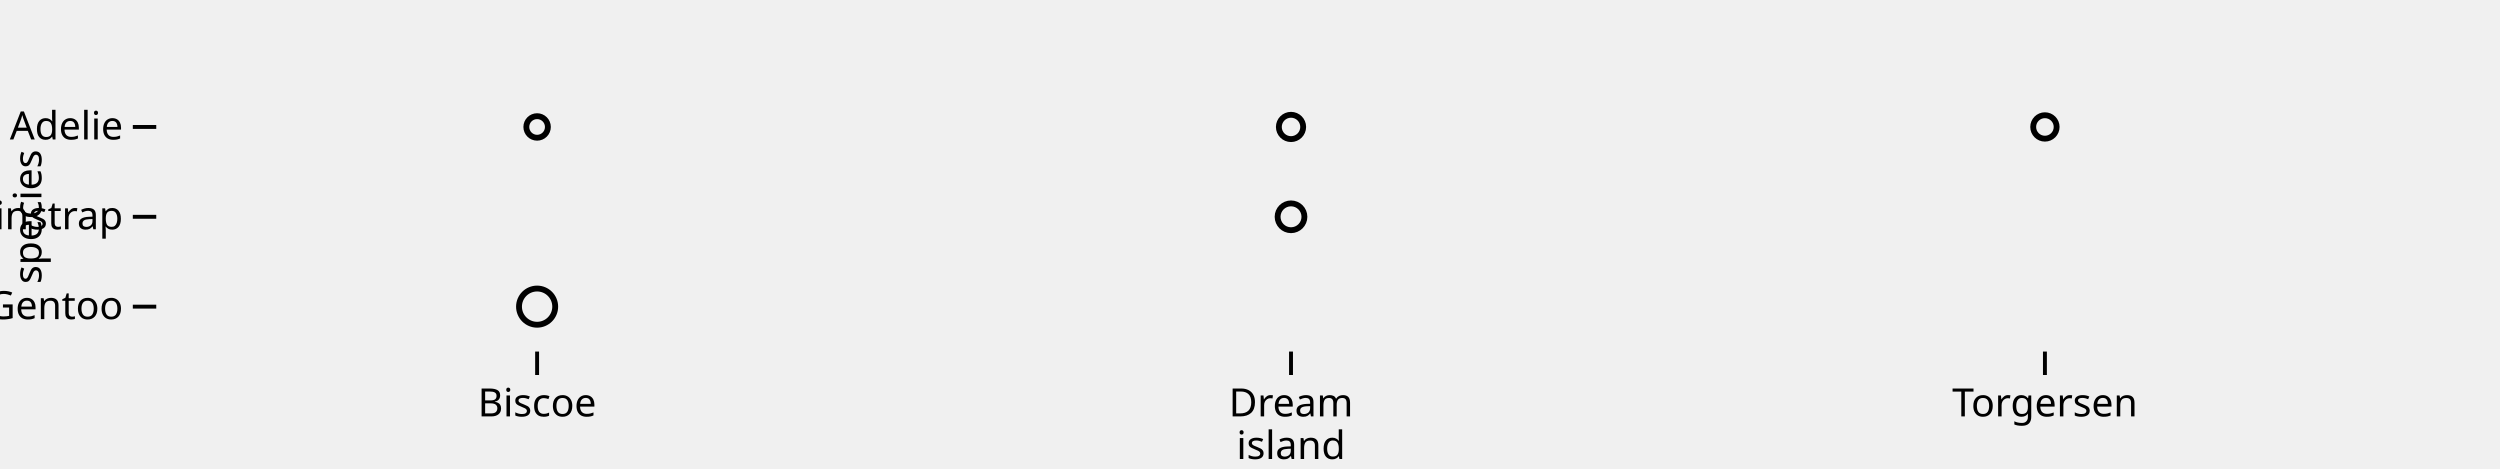
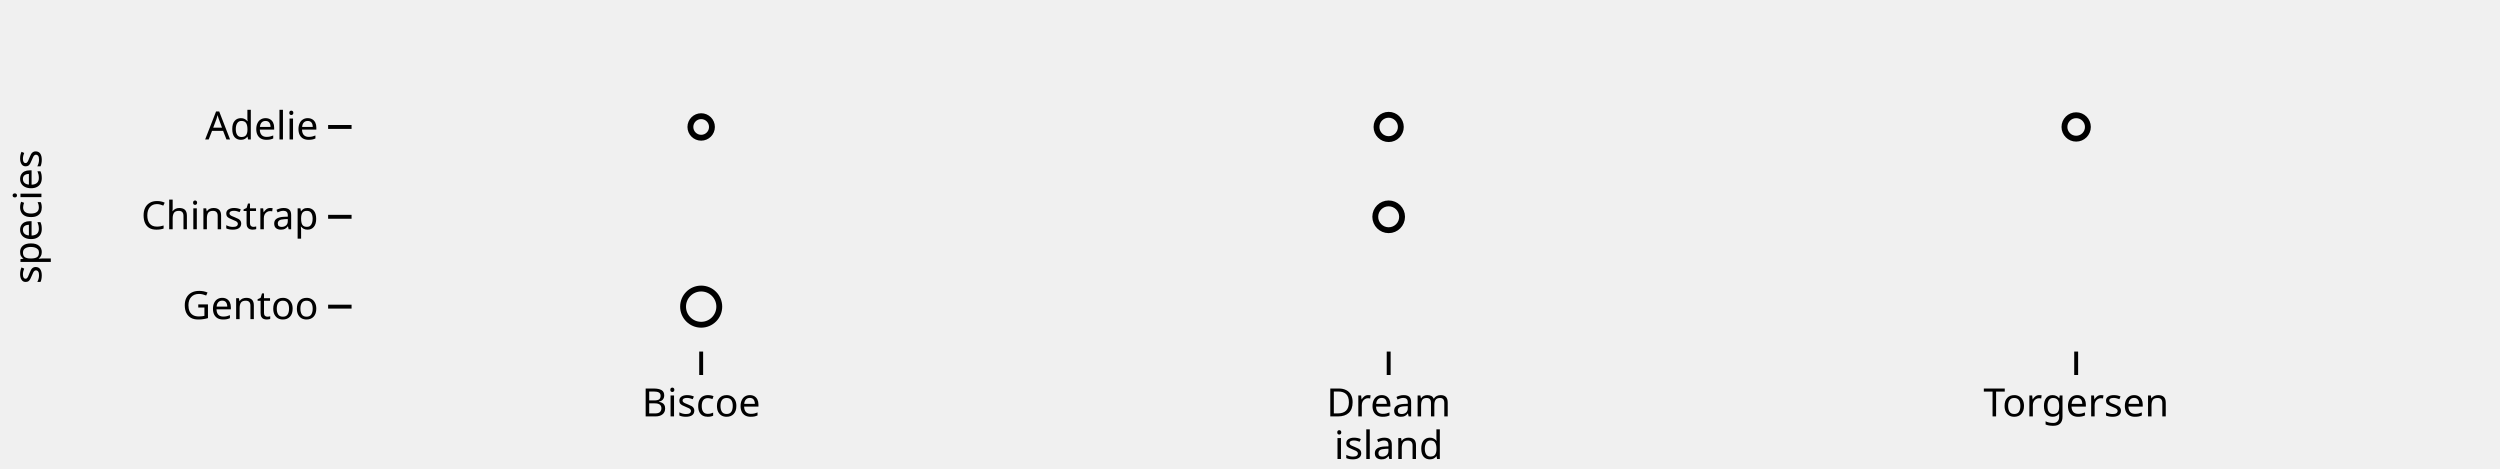
<svg xmlns="http://www.w3.org/2000/svg" class="plot" fill="currentColor" font-family="system-ui, sans-serif" font-size="10" text-anchor="middle" width="640" height="120" viewBox="0 0 640 120">
  <style>
    .plot {
      display: block;
      background: white;
      height: auto;
      height: intrinsic;
      max-width: 100%;
    }

    .plot text,
    .plot tspan {
      white-space: pre;
    }
  </style>
  <g aria-label="y-axis tick" fill="none" stroke="currentColor" transform="translate(0,0.5)">
-     <path transform="translate(40,32)" d="M0,0L-6,0" />
-     <path transform="translate(40,55)" d="M0,0L-6,0" />
-     <path transform="translate(40,78)" d="M0,0L-6,0" />
+     <path transform="translate(90,32)" d="M0,0L-6,0" />
+     <path transform="translate(90,55)" d="M0,0L-6,0" />
+     <path transform="translate(90,78)" d="M0,0L-6,0" />
  </g>
  <g aria-label="y-axis tick label" text-anchor="end" transform="translate(-8.5,0.5)">
-     <text y="0.32em" transform="translate(40,32)">Adelie</text>
-     <text y="0.32em" transform="translate(40,55)">Chinstrap</text>
-     <text y="0.32em" transform="translate(40,78)">Gentoo</text>
+     <text y="0.32em" transform="translate(90,32)">Adelie</text>
+     <text y="0.32em" transform="translate(90,55)">Chinstrap</text>
+     <text y="0.32em" transform="translate(90,78)">Gentoo</text>
  </g>
-   <g aria-label="y-axis label" transform="translate(-36.5,0.5)">
-     <text y="0.71em" transform="translate(40,55) rotate(-90)">species</text>
+   <g aria-label="y-axis label" transform="translate(-86.5,0.5)">
+     <text y="0.71em" transform="translate(90,55) rotate(-90)">species</text>
  </g>
  <g aria-label="x-axis tick" fill="none" stroke="currentColor" transform="translate(0.5,0)">
-     <path transform="translate(137,90)" d="M0,0L0,6" />
-     <path transform="translate(330,90)" d="M0,0L0,6" />
-     <path transform="translate(523,90)" d="M0,0L0,6" />
+     <path transform="translate(179,90)" d="M0,0L0,6" />
+     <path transform="translate(355,90)" d="M0,0L0,6" />
+     <path transform="translate(531,90)" d="M0,0L0,6" />
  </g>
  <g aria-label="x-axis tick label" transform="translate(0.5,9.5)">
-     <text y="0.71em" transform="translate(137,90)">Biscoe</text>
-     <text y="0.71em" transform="translate(330,90)">Dream</text>
-     <text y="0.71em" transform="translate(523,90)">Torgersen</text>
+     <text y="0.71em" transform="translate(179,90)">Biscoe</text>
+     <text y="0.71em" transform="translate(355,90)">Dream</text>
+     <text y="0.71em" transform="translate(531,90)">Torgersen</text>
  </g>
  <g aria-label="x-axis label" transform="translate(0.5,27.5)">
-     <text transform="translate(330,90)">island</text>
+     <text transform="translate(355,90)">island</text>
  </g>
  <g aria-label="dot" fill="none" stroke="currentColor" stroke-width="1.5" transform="translate(0.5,0.5)">
-     <circle cx="137" cy="78" r="4.633" />
-     <circle cx="330" cy="55" r="3.431" />
-     <circle cx="330" cy="32" r="3.113" />
-     <circle cx="523" cy="32" r="3" />
-     <circle cx="137" cy="32" r="2.76" />
+     <circle cx="179" cy="78" r="4.633" />
+     <circle cx="355" cy="55" r="3.431" />
+     <circle cx="355" cy="32" r="3.113" />
+     <circle cx="531" cy="32" r="3" />
+     <circle cx="179" cy="32" r="2.76" />
  </g>
  <g aria-label="tip" fill="white" stroke="currentColor" pointer-events="none" text-anchor="start" transform="translate(0.5,0.5)" />
</svg>
